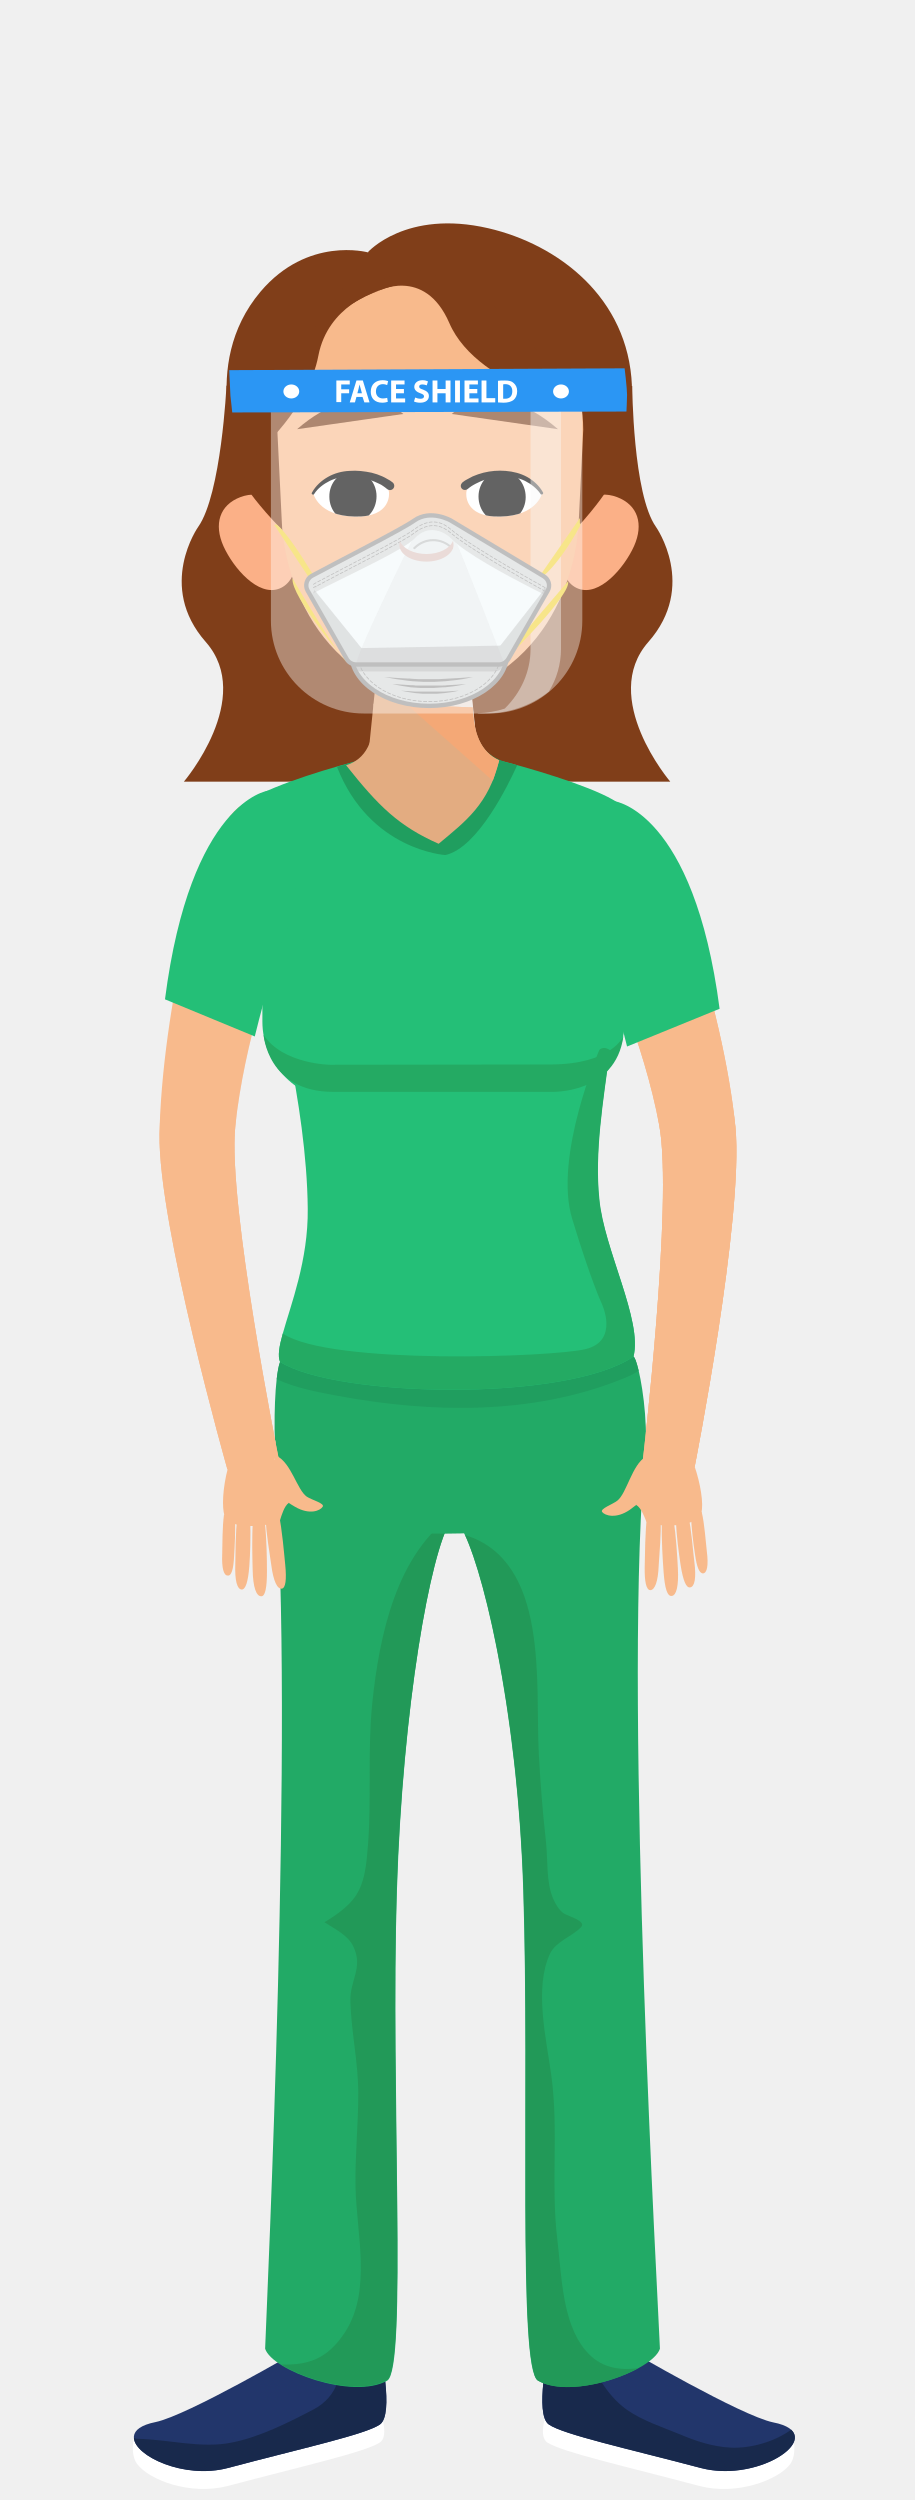
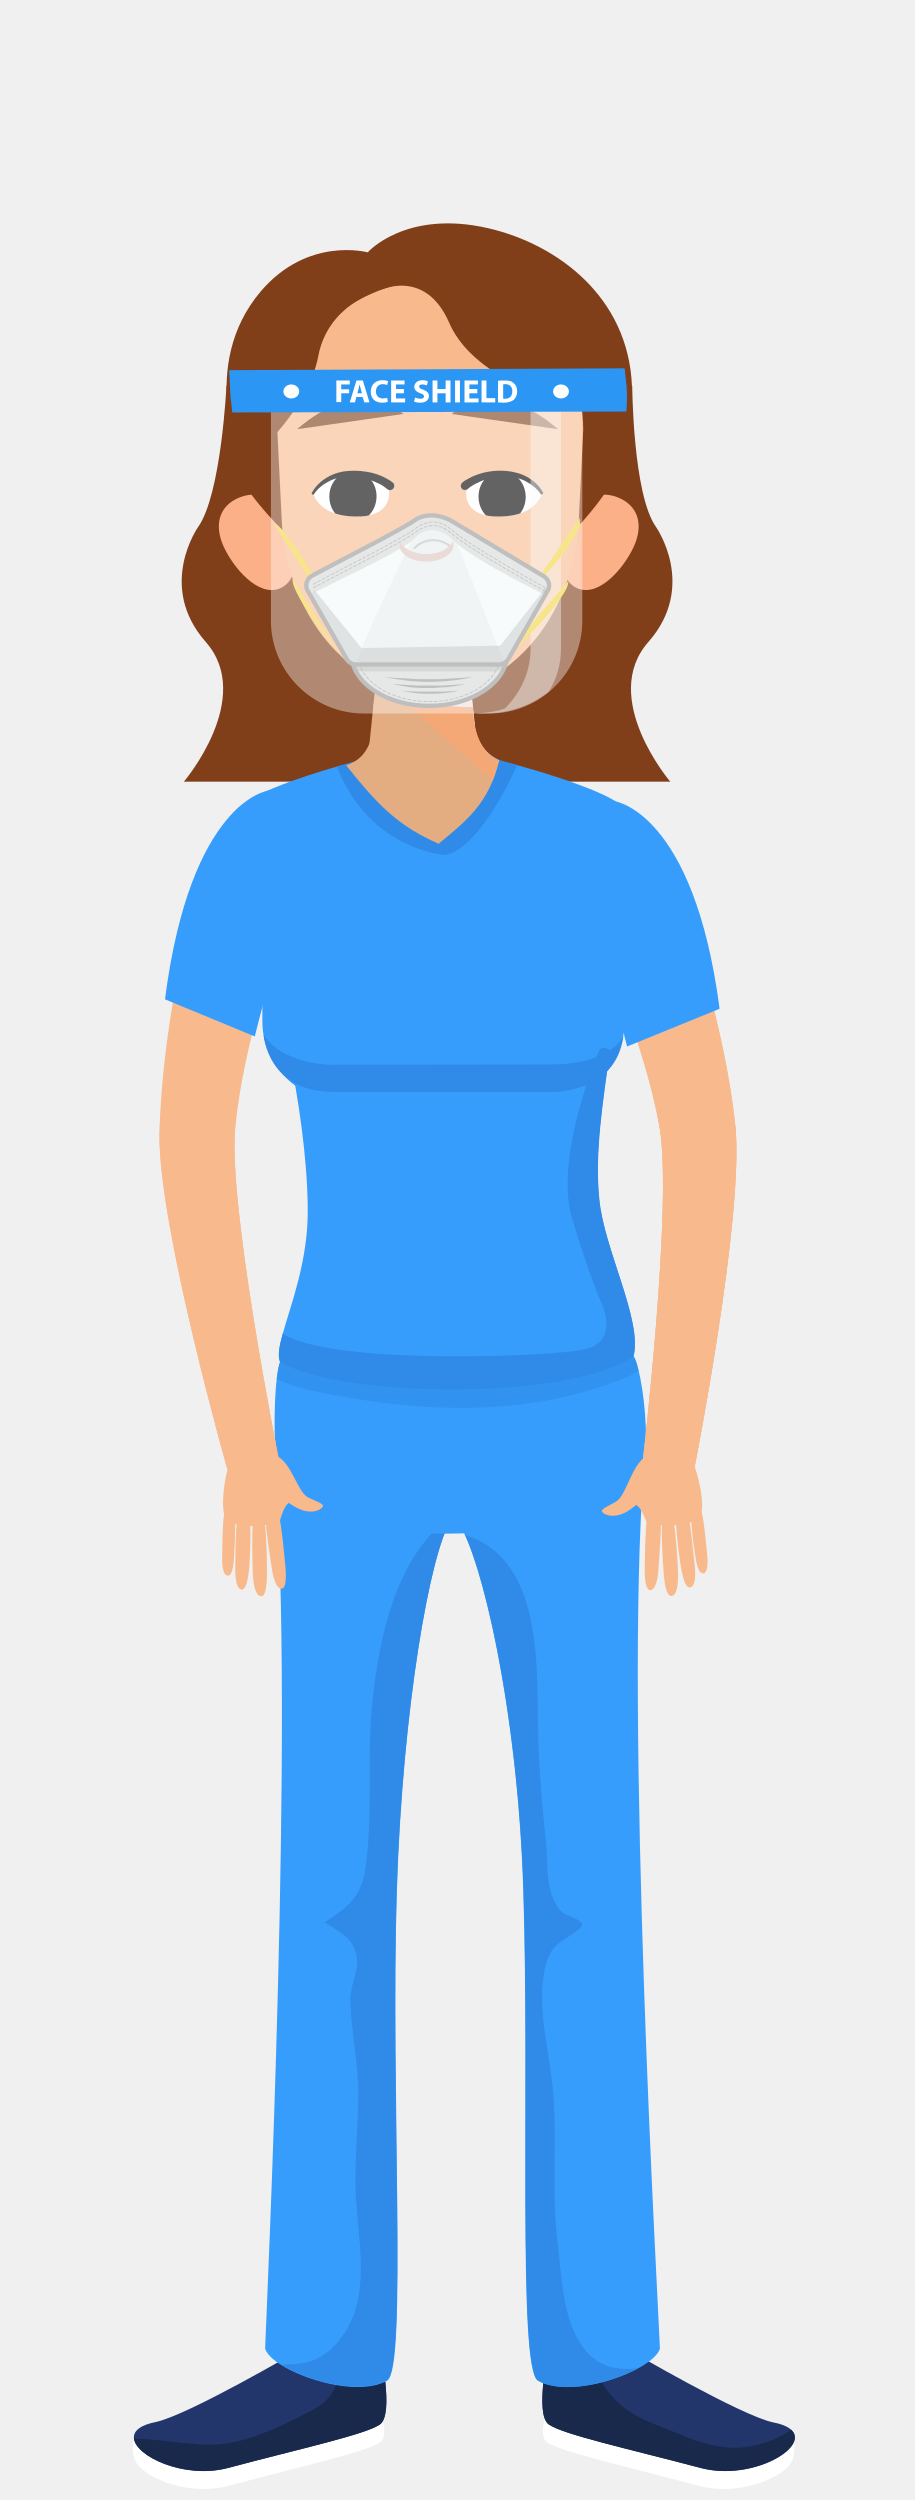
<svg xmlns="http://www.w3.org/2000/svg" xmlns:xlink="http://www.w3.org/1999/xlink" version="1.1" id="Layer_1" x="0px" y="0px" viewBox="0 0 300.5 821.3" style="enable-background:new 0 0 300.5 821.3;" xml:space="preserve">
  <style type="text/css">
	.st0{fill:#F8BA8C;}
	.st1{fill:#FFFFFF;}
	.st2{fill:#22366B;}
	.st3{fill:#18294C;}
- 	.st4{fill:#22AA66;}
- 	.st5{fill:#229958;}
- 	.st6{fill:#209E5F;}
+ 	.st4{fill:#369DFD;}
+ 	.st5{fill:#2F8BE7;}
+ 	.st6{opacity:0.6;fill:#2F8BE7;}
	.st7{fill:#803E19;}
	.st8{fill:#FBB087;}
- 	.st9{fill:#F4A876;}
+ 	.st9{fill:none;}
	.st10{fill:#E3AC81;}
	.st11{fill:#EBE0DA;}
	.st12{clip-path:url(#SVGID_2_);}
	.st13{clip-path:url(#SVGID_4_);}
	.st14{fill:#793B16;}
- 	.st15{fill:#24BF77;}
- 	.st16{fill:#24AA63;}
- 	.st17{fill:#EADBD5;}
- 	.st18{opacity:0.39;fill:#FFFFFF;enable-background:new    ;}
- 	.st19{opacity:0.42;fill:#F9F9F9;enable-background:new    ;}
- 	.st20{fill:#2B96F4;}
- 	.st21{fill:#F7E589;}
- 	.st22{fill:#E6E8E8;}
- 	.st23{fill:none;stroke:#BFBFBF;stroke-width:1.433;stroke-miterlimit:10;}
- 	.st24{fill:none;stroke:#BFBFBF;stroke-width:0.249;stroke-miterlimit:10;stroke-dasharray:0,0.498,1.246,0,0,0;}
- 	.st25{opacity:0.4;fill:#BFBFBF;enable-background:new    ;}
- 	.st26{fill:none;stroke:#BFBFBF;stroke-width:0.239;stroke-miterlimit:10;stroke-dasharray:1.194,0,0,0;}
- 	.st27{fill:none;stroke:#BFBFBF;stroke-width:0.239;stroke-miterlimit:10;stroke-dasharray:0,0.468,1.194,0,0,0;}
- 	.st28{fill:#BFBFBF;}
- 	.st29{fill:#F7FBFC;}
- 	.st30{opacity:0.3;}
- 	.st31{opacity:0.4;clip-path:url(#SVGID_6_);fill:#BFBFBF;enable-background:new    ;}
- 	.st32{opacity:0.5;}
- 	.st33{fill:#EADBD8;}
+ 	.st15{fill:#EADBD5;}
+ 	.st16{fill:#F4A876;}
+ 	.st17{opacity:0.39;fill:#FFFFFF;enable-background:new    ;}
+ 	.st18{opacity:0.42;fill:#F9F9F9;enable-background:new    ;}
+ 	.st19{fill:#2B96F4;}
+ 	.st20{fill:#F7E589;}
+ 	.st21{fill:#E6E8E8;}
+ 	.st22{fill:none;stroke:#BFBFBF;stroke-width:1.433;stroke-miterlimit:10;}
+ 	.st23{fill:none;stroke:#BFBFBF;stroke-width:0.249;stroke-miterlimit:10;stroke-dasharray:0,0.498,1.246,0,0,0;}
+ 	.st24{opacity:0.4;fill:#BFBFBF;enable-background:new    ;}
+ 	.st25{fill:none;stroke:#BFBFBF;stroke-width:0.239;stroke-miterlimit:10;stroke-dasharray:1.194,0,0,0;}
+ 	.st26{fill:none;stroke:#BFBFBF;stroke-width:0.239;stroke-miterlimit:10;stroke-dasharray:0,0.468,1.194,0,0,0;}
+ 	.st27{fill:#BFBFBF;}
+ 	.st28{fill:#F7FBFC;}
+ 	.st29{opacity:0.3;}
+ 	.st30{opacity:0.4;clip-path:url(#SVGID_6_);fill:#BFBFBF;enable-background:new    ;}
+ 	.st31{opacity:0.5;}
+ 	.st32{fill:#EADBD8;}
</style>
  <g id="BACKGROUND">
</g>
  <g id="OBJECT">
    <path class="st0" d="M228.2,481.9l-17-2.4c0,0,10-84.7,5.4-109.7c-5.1-27.7-17.9-55.3-17.9-55.3s-6.9-55.1,6.3-49.7   s32.8,66.9,36.6,105.5C244.4,400,228.2,481.9,228.2,481.9z" />
    <g>
      <g>
        <g>
          <g>
            <path class="st1" d="M74.8,816.7c24.4-6.5,45.1-11.1,50-14.3c3.3-2.2-0.1-10.7-0.1-10.7L98.4,778L44,800.8c0,0-1.3,5.4,1,8.6       C48.9,814.7,62.5,819.9,74.8,816.7z" />
            <path class="st1" d="M229.8,816.7c-24.4-6.5-45.1-11.1-50-14.3c-3.3-2.2,0.1-10.7,0.1-10.7l26.3-13.7l54.4,22.9       c0,0,1.3,5.4-1,8.6C255.7,814.7,242.1,819.9,229.8,816.7z" />
            <path class="st2" d="M230.3,810.8c-24.4-6.5-45.2-11-50-14.3s0-24.9,0-24.9l26.4,0.5c0,0,36.7,21.5,47.3,23.7       C273.1,799.5,250,815.9,230.3,810.8z" />
            <path class="st3" d="M259.9,798.2c-5.4,4-13.4,6.2-19.8,5.9c-5.9-0.3-11.4-2.1-16.8-4.4c-5.6-2.3-12.3-4.5-17.3-8       c-7.2-5.1-10.4-12.9-15.2-19.9l-10.5-0.2c0,0-4.8,21.5,0,24.9c4.8,3.3,25.6,7.9,50,14.3C247,815.2,266.2,804,259.9,798.2z" />
            <path class="st4" d="M151.2,501.4c6.7,10.5,18.8,58.9,20.7,119.6c2.1,65.5-1.9,157.2,4.8,161.1c11.3,6.4,37.8-3.3,40.1-10.5       c-0.5-13.9-11.7-207.7-5.3-288.7C174.1,461.1,136,477.4,151.2,501.4z" />
            <path class="st5" d="M192.4,772.2c-7.8-9.2-7.9-25-9.3-36.4c-2.2-18.1,0.5-35.9-2-54.1c-1.6-11.8-5.7-28.6-0.4-39.9       c1.9-4,7.4-5.7,10.2-8.7c1.9-2-4.3-3.6-5.5-4.4c-1.7-1-2.9-3.2-3.7-5c-2.3-5.4-1.7-12.5-2.3-18.3c-1.1-9.8-1.9-19.7-2.4-29.5       c-1.2-22.8,3.6-63-24.2-71.6c6.9,14.8,17.4,60.5,19.2,116.7c2.1,65.5-1.9,157.2,4.8,161.1c8,4.6,23.7,1,32.9-4.1       C203.3,778.8,197.2,777.9,192.4,772.2z" />
            <path class="st2" d="M74.8,810.8c24.4-6.5,45.2-11,50-14.3s0-24.9,0-24.9L98.4,772c0,0-36.7,21.5-47.3,23.7       C32,799.5,55.2,815.9,74.8,810.8z" />
            <path class="st3" d="M124.8,771.6l-14,0.3c2.4,7.1,0.2,15.5-7.9,19.7c-8.2,4.3-17.6,9-26.6,10.8c-10.1,2.1-20.8-1-31-1.2       c-0.5,0-0.9-0.1-1.3-0.3c0.2,5.9,16.4,13.7,30.8,9.9c24.4-6.5,45.2-11,50-14.3C129.6,793.1,124.8,771.6,124.8,771.6z" />
            <path class="st4" d="M148.1,499.5c-6.7,10.5-15.8,60.8-17.7,121.5c-2.1,65.5,3.5,157.2-3.2,161.1c-11.3,6.4-37.8-3.3-40.1-10.5       c0.5-14.3,9.7-207.4,3.2-288.8C127.8,461,163.3,475.6,148.1,499.5z" />
            <path class="st5" d="M148.1,499.5c0.5-0.8,0.9-1.5,1.3-2.3c-19.2,13-24.8,40.2-27.1,62.3c-1.6,15.6-0.2,31-1.4,46.5       c-0.5,6.1-0.9,13.2-5,18.1c-2.6,3.1-5.9,5.3-9.3,7.4c3.5,2.3,7.8,4.3,9.5,8c3.3,7-1.2,11-1,18c0.3,10.1,2.6,20.1,2.6,30.3       c0,10.3-1.1,20.5-0.9,30.8c0.3,15.1,5.4,33.8-3.4,47.5c-6,9.2-12.5,10.9-21,10.7c8.9,5.6,26.2,10,34.7,5.1       c6.7-3.8,1.1-95.6,3.2-161.1C132.3,560.3,141.4,510.1,148.1,499.5z" />
            <path class="st4" d="M211.6,482.9c-3.2,26.1-117,27.9-120.2,4.9c-1.5-10.9-1.5-26-0.5-34.8c0.3-2.4,0.6-4.3,1.1-5.6       c2-6,112.9-18.2,116.1-1.7c0.4,0,1,1.7,1.7,4.5C211.4,457,213.2,470.4,211.6,482.9z" />
            <path class="st6" d="M209.8,450.3c-1.7,1.2-3.6,2-5.6,2.8c-29.4,11.8-62.5,11.2-93.6,5.4c-6.3-1.2-13.5-2.5-19.7-5.4       c0.3-2.4,0.6-4.3,1.1-5.6c2-6,112.9-18.2,116.1-1.7C208.5,445.7,209.1,447.4,209.8,450.3z" />
            <g>
              <path class="st7" d="M74.4,126.7c0,0-1.7,35.7-9.3,46.4c0,0-13.7,19.4,2.5,37.8s-7.2,45.9-7.2,45.9H139V122.1L74.4,126.7z" />
              <path class="st7" d="M207.7,126.8c0,0,0.2,35.6,7.8,46.3c0,0,13.7,19.4-2.5,37.8s7.2,45.9,7.2,45.9h-78.5V122.1L207.7,126.8z" />
              <path class="st7" d="M203.4,137.9c0,34.8-28.2,62.9-62.9,62.9s-62.9-28.2-62.9-62.9c0-34.8,28.2-57.6,62.9-57.6        S203.4,103.1,203.4,137.9z" />
              <g>
                <g>
                  <g>
                    <path class="st8" d="M95.6,171.9c3.2,7.2,3,18.9-3.9,21.5s-15-6.7-18.3-14c-3.2-7.2-1.3-13.5,5.6-16.1           C85.9,160.7,92.4,164.6,95.6,171.9z" />
                  </g>
                </g>
                <line class="st9" x1="81.1" y1="172" x2="92.6" y2="181.1" />
              </g>
              <g>
                <g>
                  <g>
                    <path class="st8" d="M186.1,171.9c-3.2,7.2-3,18.9,3.9,21.5s15-6.7,18.3-14c3.2-7.2,1.3-13.5-5.6-16.1           C195.8,160.7,189.3,164.6,186.1,171.9z" />
                  </g>
                </g>
                <line class="st9" x1="201.8" y1="172" x2="190.3" y2="181.1" />
              </g>
              <path class="st7" d="M198.4,162.5c0,0-25.1,37-57,37s-58.8-37-58.8-37c0-30.6,26.9-74,58.8-74S198.4,131.8,198.4,162.5z" />
              <g>
                <polygon class="st10" points="124.7,211.6 117.4,283.5 160.5,283.5 153.1,210.9        " />
                <polygon class="st11" points="123.7,223.8 157.2,249.7 153.6,214.9        " />
              </g>
              <g>
                <g>
                  <path id="XMLID_15_" class="st0" d="M141.4,92.3L141.4,92.3c-26.7,0-50.3,23.4-50.3,48.9l1.5,30.6c0,0,0.6,43.4,41.7,56.6          c4.6,1.5,9.5,1.5,14.1,0c41.2-13.2,41.7-56.6,41.7-56.6l1.5-30.6C191.7,115.7,168.1,92.3,141.4,92.3z" />
                </g>
              </g>
              <g>
                <g>
                  <g>
                    <g>
                      <path id="XMLID_14_" class="st1" d="M153.2,161.8c0,0,0.1-6.5,12.5-5.6c11.1,0.8,12.4,5.8,12.4,5.8s-1.6,7.5-13.8,7.7            C152.1,170,153.2,161.8,153.2,161.8z" />
                    </g>
                    <g>
-                       <defs>
-                         <path id="SVGID_1_" d="M153.2,161.8c0,0,0.1-6.5,12.5-5.6c11.1,0.8,12.4,5.8,12.4,5.8s-1.6,7.5-13.8,7.7             C152.1,170,153.2,161.8,153.2,161.8z" />
-                       </defs>
-                       <clipPath id="SVGID_2_">
-                         <use xlink:href="#SVGID_1_" style="overflow:visible;" />
-                       </clipPath>
-                       <path class="st12" d="M172.7,163.3c0,4.6-3.5,8.4-7.8,8.3c-4.3,0-7.7-3.8-7.7-8.5c0-4.6,3.5-8.4,7.8-8.3            C169.3,154.8,172.7,158.6,172.7,163.3z" />
+                       <g>
+                         <defs>
+                           <path id="SVGID_1_" d="M153.2,161.8c0,0,0.1-6.5,12.5-5.6c11.1,0.8,12.4,5.8,12.4,5.8s-1.6,7.5-13.8,7.7              C152.1,170,153.2,161.8,153.2,161.8z" />
+                         </defs>
+                         <clipPath id="SVGID_2_">
+                           <use xlink:href="#SVGID_1_" style="overflow:visible;" />
+                         </clipPath>
+                         <path class="st12" d="M172.7,163.3c0,4.6-3.5,8.4-7.8,8.3c-4.3,0-7.7-3.8-7.7-8.5c0-4.6,3.5-8.4,7.8-8.3             C169.3,154.8,172.7,158.6,172.7,163.3z" />
+                       </g>
                    </g>
                  </g>
                  <g>
                    <path d="M151.9,158.5c0.6-0.5,1.1-0.8,1.7-1.1c0.6-0.3,1.1-0.6,1.7-0.9c1.2-0.5,2.3-0.9,3.5-1.2c2.4-0.6,4.9-0.8,7.3-0.6           c2.5,0.2,4.9,0.8,7.1,2c2.1,1.2,4,2.9,5.2,5.1c0.1,0.2,0,0.5-0.2,0.6s-0.5,0.1-0.6-0.1l0,0c-1.2-1.8-3.1-3.3-5.1-4.3           s-4.3-1.4-6.5-1.4s-4.5,0.4-6.6,1c-1.1,0.3-2.1,0.8-3.1,1.3c-0.5,0.3-1,0.5-1.4,0.8s-0.9,0.6-1.2,0.9l0,0           c-0.6,0.5-1.5,0.5-2-0.1S151.3,159.1,151.9,158.5C151.9,158.6,151.9,158.5,151.9,158.5z" />
                  </g>
                </g>
                <g>
                  <g>
                    <g>
                      <path id="XMLID_13_" class="st1" d="M127.8,161.8c0,0-0.1-6.5-12.5-5.6c-11.1,0.8-12.4,5.8-12.4,5.8s1.5,7.5,13.7,7.7            C128.8,170,127.8,161.8,127.8,161.8z" />
                    </g>
                    <g>
-                       <defs>
-                         <path id="SVGID_3_" d="M127.8,161.8c0,0-0.1-6.5-12.5-5.6c-11.1,0.8-12.4,5.8-12.4,5.8s1.5,7.5,13.7,7.7             C128.8,170,127.8,161.8,127.8,161.8z" />
-                       </defs>
-                       <clipPath id="SVGID_4_">
-                         <use xlink:href="#SVGID_3_" style="overflow:visible;" />
-                       </clipPath>
-                       <path class="st13" d="M108.2,163.2c0,4.6,3.5,8.4,7.8,8.3c4.3,0,7.7-3.8,7.7-8.5c0-4.6-3.5-8.4-7.8-8.3            C111.6,154.8,108.1,158.6,108.2,163.2z" />
+                       <g>
+                         <defs>
+                           <path id="SVGID_3_" d="M127.8,161.8c0,0-0.1-6.5-12.5-5.6c-11.1,0.8-12.4,5.8-12.4,5.8s1.5,7.5,13.7,7.7              C128.8,170,127.8,161.8,127.8,161.8z" />
+                         </defs>
+                         <clipPath id="SVGID_4_">
+                           <use xlink:href="#SVGID_3_" style="overflow:visible;" />
+                         </clipPath>
+                         <path class="st13" d="M108.2,163.2c0,4.6,3.5,8.4,7.8,8.3c4.3,0,7.7-3.8,7.7-8.5c0-4.6-3.5-8.4-7.8-8.3             C111.6,154.8,108.1,158.6,108.2,163.2z" />
+                       </g>
                    </g>
                  </g>
                  <g>
                    <path d="M127.1,160.6c-0.3-0.3-0.8-0.6-1.2-0.9c-0.4-0.3-0.9-0.6-1.4-0.8c-1-0.5-2-0.9-3.1-1.3c-2.1-0.7-4.4-1-6.6-1           s-4.5,0.4-6.5,1.4s-3.9,2.4-5.1,4.3l0,0c-0.1,0.2-0.4,0.3-0.6,0.1c-0.2-0.1-0.3-0.4-0.1-0.6c1.2-2.2,3.1-3.9,5.2-5.1           c2.1-1.2,4.6-1.9,7.1-2c2.5-0.2,4.9,0.1,7.3,0.6c1.2,0.3,2.4,0.7,3.5,1.2c0.6,0.3,1.1,0.5,1.7,0.9c0.6,0.3,1.1,0.6,1.7,1.1           c0.6,0.5,0.7,1.4,0.2,2S127.8,161.2,127.1,160.6C127.2,160.7,127.1,160.7,127.1,160.6L127.1,160.6z" />
                  </g>
                </g>
                <path class="st14" d="M148.4,136c0,0,14.2-13.1,34.9,5L148.4,136z" />
                <path class="st14" d="M132.5,136c0,0-14.2-13.1-34.9,5L132.5,136z" />
                <path class="st1" d="M127.5,191.9h27.3c0,0-1.5,8.9-13.7,8.9C128.8,200.8,127.5,191.9,127.5,191.9z" />
              </g>
              <path class="st7" d="M123.7,95.8c0,0-15.9,4.5-19.1,21c-3.3,17.5-19.9,31.7-19.9,31.7s7.1-41.9,7.8-43.2        C93.3,104,123.7,95.8,123.7,95.8z" />
              <path class="st7" d="M123.7,95.8c0,0,15.7-8.6,23.9,10.3c9.6,22.3,49.3,29.4,49.3,29.4S202,109,176.1,98        C150.3,86.9,139.5,86.6,123.7,95.8z" />
              <path class="st7" d="M120.8,82.9c0,0,12.5-14.2,39.7-7.9c22.8,5.3,45.9,22.7,47.1,51.7l-10.3,9.4L157.2,95L120.8,82.9z" />
              <path class="st7" d="M120.8,82.9c0,0-19.7-5.4-35.2,12.9C65,120.2,79.2,152,79.2,152l25.1-45.5L120.8,82.9z" />
            </g>
-             <path class="st15" d="M208.1,445.7c-22.4,15.1-98,13.3-116.1,1.7c-0.8-1.9-0.3-5,0.9-9.3c2.6-9.4,8.4-24.1,8.2-41       c-0.3-34.8-12-76.2-12-76.2s6.4,2.6-0.2-0.6c0-0.1-0.1-0.2-0.1-0.3c-0.1-0.2-0.1-0.4-0.2-0.6c0,0,0,0,0-0.1l0,0       c0-0.1-0.1-0.2-0.1-0.3c-0.2-0.8-0.5-1.7-0.9-2.8c-0.2-0.7-0.4-1.4-0.6-2.1c-0.1-0.2-0.1-0.4-0.2-0.6c-0.1-0.4-0.3-0.8-0.4-1.3       c0,0,0,0,0-0.1l0,0c-1.7-5.6-3.4-11.7-4.8-17.5c-0.2-0.9-0.5-1.9-0.7-2.8c0-0.1,0-0.1,0-0.2c-2.6-10.1-5.1-23.9-3-25.7       c0.3-0.4,0.8-0.8,1.3-1.2l0,0c6-5.2,24.6-11.1,37.3-14.5l0,0c6.9-1.9,21.1-5.3,24.9-6c0,0,12.1,2.7,25,6.2l0,0       c13.5,3.6,32.1,9.5,37.6,14.1l0,0c0.6,0.5,1.1,1,1.4,1.5c1.2,1.8,0.7,9.3-0.3,20.4c-1.1,12.2-2.2,24.5-2.6,36.9       c0,0.2,0,0.3,0,0.4c-0.3,6.9-1.2,14.1-2.2,21.4c-2.2,16.5-5.1,33.5-3.5,48.9C198.4,410.4,211.2,433.9,208.1,445.7z" />
-             <path class="st15" d="M179.2,361.6h-67c-14.3,0-26-11.7-26-26v-4.4c0-14.3,11.7-26,26-26h67c14.3,0,20.2,0.5,20.2,14.8       l5.8,15.5C205.2,349.9,193.5,361.6,179.2,361.6z" />
-             <path class="st16" d="M208.1,445.7c-22.4,15.1-98,13.3-116.1,1.7c-0.8-1.9-0.3-5,0.9-9.3c15.6,10.5,89.3,7.7,99.5,5.1       c11.1-2.7,5.3-14.9,5.3-14.9s-3.5-7.4-9.7-27.8c-6.3-20.4,8.9-55.6,8.9-55.6c1-0.9,2.2-0.8,3.5,0.1       c-2.2,16.5-5.1,33.5-3.5,48.9C198.4,410.4,211.2,433.9,208.1,445.7z" />
-             <path class="st6" d="M169.9,251.4c-2.7,6-12.9,27.2-23.6,29.5c0,0-24.9-1.5-35.6-29c2-0.6,3.9-1.1,5.8-1.6l0,0       c0.2-0.1,0.4-0.2,0.6-0.3c0.1-0.1,0.3-0.2,0.4-0.3c1.3-0.9,3.3-2.5,5.4-5.4c0.1-0.2,0.2-0.3,0.3-0.5c0.2-0.3,0.4-0.6,0.6-1       c0.1-0.2,0.2-0.4,0.3-0.6c0.5-1,0.9-2,1.2-3.2c2.1-0.1,4.6-0.2,7.2-0.3l0,0c7.4-0.2,16.2,0,23.4,1.1c0.7,2.3,1.5,3.9,2.6,5.5       c2.3,3.3,6.3,4.7,7.4,5c0.2,0.1,0.3,0.1,0.3,0.1l0,0C167.6,250.7,168.7,251,169.9,251.4z" />
-             <path class="st17" d="M78.6,338.2c-2.2,8.2-5.1,17.6-9.9,24.7c-1.4,2-2.9,4.9-5.2,6c-4.9,2.5-3.1,5.5,0,8.6       c13,12.9,6.9,31.4,10.3,47.8c2,9.6,4.4,19.2,6.7,28.6c2,7.7,5.6,14.2,10.1,20.4c-3.4-17.8-15.5-82.6-13.3-104.3       c2.9-28,13.3-56.6,13.3-56.6s0-4.4-0.3-10.6c-1.2,2.9-2.5,5.8-3.6,8.7C83.3,320.3,81,329.2,78.6,338.2z" />
+             <path class="st4" d="M208.1,445.7c-22.4,15.1-98,13.3-116.1,1.7c-0.8-1.9-0.3-5,0.9-9.3c2.6-9.4,8.4-24.1,8.2-41       c-0.3-34.8-12-76.2-12-76.2s6.4,2.6-0.2-0.6c0-0.1-0.1-0.2-0.1-0.3c-0.1-0.2-0.1-0.4-0.2-0.6c0,0,0,0,0-0.1l0,0       c0-0.1-0.1-0.2-0.1-0.3c-0.2-0.8-0.5-1.7-0.9-2.8c-0.2-0.7-0.4-1.4-0.6-2.1c-0.1-0.2-0.1-0.4-0.2-0.6c-0.1-0.4-0.3-0.8-0.4-1.3       c0,0,0,0,0-0.1l0,0c-1.7-5.6-3.4-11.7-4.8-17.5c-0.2-0.9-0.5-1.9-0.7-2.8c0-0.1,0-0.1,0-0.2c-2.6-10.1-5.1-23.9-3-25.7       c0.3-0.4,0.8-0.8,1.3-1.2l0,0c6-5.2,24.6-11.1,37.3-14.5l0,0c6.9-1.9,21.1-5.3,24.9-6c0,0,12.1,2.7,25,6.2l0,0       c13.5,3.6,32.1,9.5,37.6,14.1l0,0c0.6,0.5,1.1,1,1.4,1.5c1.2,1.8,0.7,9.3-0.3,20.4c-1.1,12.2-2.2,24.5-2.6,36.9       c0,0.2,0,0.3,0,0.4c-0.3,6.9-1.2,14.1-2.2,21.4c-2.2,16.5-5.1,33.5-3.5,48.9C198.4,410.4,211.2,433.9,208.1,445.7z" />
+             <path class="st4" d="M179.2,361.6h-67c-14.3,0-26-11.7-26-26v-4.4c0-14.3,11.7-26,26-26h67c14.3,0,20.2,0.5,20.2,14.8l5.8,15.5       C205.2,349.9,193.5,361.6,179.2,361.6z" />
+             <path class="st5" d="M208.1,445.7c-22.4,15.1-98,13.3-116.1,1.7c-0.8-1.9-0.3-5,0.9-9.3c15.6,10.5,89.3,7.7,99.5,5.1       c11.1-2.7,5.3-14.9,5.3-14.9s-3.5-7.4-9.7-27.8c-6.3-20.4,8.9-55.6,8.9-55.6c1-0.9,2.2-0.8,3.5,0.1       c-2.2,16.5-5.1,33.5-3.5,48.9C198.4,410.4,211.2,433.9,208.1,445.7z" />
+             <path class="st5" d="M169.9,251.4c-2.7,6-12.9,27.2-23.6,29.5c0,0-24.9-1.5-35.6-29c2-0.6,3.9-1.1,5.8-1.6l0,0       c0.2-0.1,0.4-0.2,0.6-0.3c0.1-0.1,0.3-0.2,0.4-0.3c1.3-0.9,3.3-2.5,5.4-5.4c0.1-0.2,0.2-0.3,0.3-0.5c0.2-0.3,0.4-0.6,0.6-1       c0.1-0.2,0.2-0.4,0.3-0.6c0.5-1,0.9-2,1.2-3.2c2.1-0.1,4.6-0.2,7.2-0.3l0,0c7.4-0.2,16.2,0,23.4,1.1c0.7,2.3,1.5,3.9,2.6,5.5       c2.3,3.3,6.3,4.7,7.4,5c0.2,0.1,0.3,0.1,0.3,0.1l0,0C167.6,250.7,168.7,251,169.9,251.4z" />
+             <path class="st15" d="M78.6,338.2c-2.2,8.2-5.1,17.6-9.9,24.7c-1.4,2-2.9,4.9-5.2,6c-4.9,2.5-3.1,5.5,0,8.6       c13,12.9,6.9,31.4,10.3,47.8c2,9.6,4.4,19.2,6.7,28.6c2,7.7,5.6,14.2,10.1,20.4c-3.4-17.8-15.5-82.6-13.3-104.3       c2.9-28,13.3-56.6,13.3-56.6s0-4.4-0.3-10.6c-1.2,2.9-2.5,5.8-3.6,8.7C83.3,320.3,81,329.2,78.6,338.2z" />
          </g>
        </g>
        <path class="st0" d="M228.2,481.9l-17-2.4c0,0,10-84.7,5.4-109.7c-5.1-27.7-17.9-55.3-17.9-55.3s-6.9-55.1,6.3-49.7     s32.8,66.9,36.6,105.5C244.4,400,228.2,481.9,228.2,481.9z" />
        <path class="st0" d="M74.7,482.7l16.8-3.8c0,0-16.8-83.6-14.2-108.9c2.9-28,13.3-56.6,13.3-56.6s1.3-55.2-11.3-48.7     c-12.7,6.5-26.2,69.1-26.9,107.8C51.9,402.4,74.7,482.7,74.7,482.7z" />
      </g>
    </g>
-     <path class="st15" d="M87.9,259.8c0,0-25.3,3.4-33.7,68.5l29.5,12.2c0,0,8.4-34.6,12.5-37.6C100.4,299.9,91.5,258.6,87.9,259.8z" />
-     <path class="st15" d="M201.8,263.2c0,0,26.1,3.1,34.6,68.2L206,343.8c0,0-8.4-34.6-12.5-37.6C189.4,303.3,198.3,262,201.8,263.2z" />
+     <path class="st4" d="M87.9,259.8c0,0-25.3,3.4-33.7,68.5l29.5,12.2c0,0,8.4-34.6,12.5-37.6C100.4,299.9,91.5,258.6,87.9,259.8z" />
+     <path class="st4" d="M201.8,263.2c0,0,26.1,3.1,34.6,68.2L206,343.8c0,0-8.4-34.6-12.5-37.6C189.4,303.3,198.3,262,201.8,263.2z" />
    <path class="st0" d="M74.7,482.7l16.8-3.8c0,0-16.8-83.6-14.2-108.9c2.9-28-24.2-36.3-24.9,2.5C51.9,402.4,74.7,482.7,74.7,482.7z" />
    <g>
      <path class="st0" d="M230.4,497c1.6-5.7-4.1-27.2-11.2-26.3c-4,0.5-10.4,16.1-10.2,23.7c1.6,0.9,2.7,3.9,3.3,5.4    C213,501.4,228.8,502.7,230.4,497z" />
      <path class="st0" d="M218,516.4c-0.3-4.1-0.7-10.6-0.6-16.3c1.3-0.1,2.6-0.4,3.9-0.8c0.8,5.3,1.2,12,1.4,16c0.3,5.8-0.5,8.8-2,9    C219.2,524.5,218.4,521.8,218,516.4z" />
      <path class="st0" d="M223.6,514.2c-0.6-3.9-1.4-9.9-1.6-15.3c1.3-0.1,2.9-0.6,4.1-1.1c1.1,4.9,1.5,11.4,2,15.2    c0.7,5.5,0.1,8.3-1.4,8.5C225.4,521.7,224.4,519.2,223.6,514.2z" />
      <path class="st0" d="M228.3,510.5c-0.5-3.3-1.2-8.5-1.3-13c1.1-0.1,2.5-0.5,3.5-0.9c1,4.2,1.3,9.7,1.7,13c0.6,4.7,0.1,7.1-1.2,7.3    C229.7,516.9,228.9,514.8,228.3,510.5z" />
      <path class="st0" d="M211.8,514.6c0.1-3.9,0.1-11.4,0.8-16.7c1.3,0.1,3.2,1.3,4.4,1c0.3,5-0.4,11.5-0.6,15.3    c-0.2,5.5-1.3,8.2-2.8,8.2C212.3,522.3,211.7,519.6,211.8,514.6z" />
      <path class="st0" d="M202.8,493c3.1-2.4,4.8-11.8,9.4-14.5c0.7,1.1,5.2,7.3,6.1,8.1c-3.8,3.3-8.3,7.2-11.4,9.4    c-4.5,3.1-8.2,1.9-9.1,0.7C197.1,495.6,201.3,494.2,202.8,493z" />
    </g>
    <g>
      <path class="st0" d="M73.8,498c-2-5.5,1.7-26.7,9-27.1c4-0.2,11.7,15.3,12.1,22.8c-1.5,1-2.4,4.1-2.9,5.7    C91.4,500.9,75.8,503.5,73.8,498z" />
      <path class="st0" d="M87.7,516.3c0-4.1-0.1-10.7-0.7-16.3c-1.3,0-2.6-0.1-3.9-0.5c-0.4,5.3-0.2,12-0.1,16.1    c0.1,5.9,1.2,8.8,2.8,8.8C87.1,524.5,87.7,521.7,87.7,516.3z" />
      <path class="st0" d="M81.9,514.6c0.3-3.9,0.5-10,0.3-15.3c-1.3,0-3-0.4-4.2-0.8c-0.7,5-0.6,11.5-0.7,15.3    c-0.2,5.5,0.6,8.3,2.1,8.4C80.7,522.2,81.5,519.6,81.9,514.6z" />
      <path class="st0" d="M76.9,511.3c0.2-3.3,0.5-8.5,0.3-13.1c-1.1,0-2.5-0.3-3.6-0.7c-0.6,4.3-0.5,9.8-0.6,13    c-0.2,4.7,0.5,7.1,1.8,7.1C76,517.8,76.7,515.6,76.9,511.3z" />
      <path class="st0" d="M93.7,514c-0.4-3.9-1-11.4-2.1-16.6c-1.3,0.2-3.1,1.5-4.3,1.4c0.1,5,1.3,11.4,1.8,15.2c0.7,5.5,2,8.1,3.5,7.9    C93.8,521.7,94.2,519,93.7,514z" />
      <path class="st0" d="M100.8,491.7c-3.2-2.2-5.1-11.1-9.9-13.4c-0.6,1.2-5.2,7.4-6.1,8.3c4.1,3,8.8,6.5,12.1,8.4    c4.8,2.8,8.3,1.3,9.1,0C106.8,493.9,102.5,492.8,100.8,491.7z" />
    </g>
    <path class="st0" d="M228.2,481.9l-17-2.4c0,0,10-84.7,5.4-109.7c-5.1-27.7,21.2-38.1,25,0.4C244.4,400,228.2,481.9,228.2,481.9z" />
    <path class="st10" d="M122.7,231.2c1,12.8-2.9,18.3-9,20.2c10.7,13.5,17.3,20,30.4,25.8c9-7.5,16.4-13,19.9-27.4   c-6.3-2.8-8.4-9.3-8.7-17.4L122.7,231.2z" />
-     <path class="st9" d="M133.8,231.6l28.1,24.9l2.1-6.7c-6.3-2.8-8.4-9.3-8.7-17.4L133.8,231.6z" />
-     <path class="st16" d="M86.6,340c0,0,1.3,18.7,22.8,18.7c18.3,0,71.6,0,71.6,0s21.2,0.9,23.8-18.3c0,0-3.8,9.3-24.1,9.3   c-16.8,0-72.3,0.1-72.3,0.1S92.9,349.6,86.6,340z" />
+     <path class="st16" d="M133.8,231.6l28.1,24.9l2.1-6.7c-6.3-2.8-8.4-9.3-8.7-17.4L133.8,231.6z" />
+     <path class="st5" d="M86.6,340c0,0,1.3,18.7,22.8,18.7c18.3,0,71.6,0,71.6,0s21.2,0.9,23.8-18.3c0,0-3.8,9.3-24.1,9.3   c-16.8,0-72.3,0.1-72.3,0.1S92.9,349.6,86.6,340z" />
    <g>
      <g>
        <g>
-           <path class="st18" d="M160.8,234.4h-41.3c-16.8,0-30.5-13.7-30.5-30.5v-82.2h102.3v82.2C191.3,220.7,177.7,234.4,160.8,234.4z" />
-           <path class="st19" d="M184.3,213.1v-91.4h-10v91.4c0,7.6-3.2,14.5-8.5,19.7c-2.8,0.9-5.7,1.4-8.8,1.5c0,0,0,0-0.1,0.1h2.3      c8.1,0,15.4-2.7,21.1-7.2C182.9,223,184.3,218.2,184.3,213.1z" />
-           <path class="st20" d="M205.8,135.2l-129.5,0.3l-0.6-5.5l-0.4-8.4l129.9-0.6c0,0,0.8,6.6,0.8,8.7      C206,131.2,205.8,135.2,205.8,135.2z" />
+           <path class="st17" d="M160.8,234.4h-41.3c-16.8,0-30.5-13.7-30.5-30.5v-82.2h102.3v82.2C191.3,220.7,177.7,234.4,160.8,234.4z" />
+           <path class="st18" d="M184.3,213.1v-91.4h-10v91.4c0,7.6-3.2,14.5-8.5,19.7c-2.8,0.9-5.7,1.4-8.8,1.5c0,0,0,0-0.1,0.1h2.3      c8.1,0,15.4-2.7,21.1-7.2C182.9,223,184.3,218.2,184.3,213.1z" />
+           <path class="st19" d="M205.8,135.2l-129.5,0.3l-0.6-5.5l-0.4-8.4l129.9-0.6c0,0,0.8,6.6,0.8,8.7      C206,131.2,205.8,135.2,205.8,135.2z" />
          <g>
            <ellipse class="st1" cx="95.7" cy="128.6" rx="2.6" ry="2.3" />
            <ellipse class="st1" cx="184.3" cy="128.6" rx="2.6" ry="2.3" />
          </g>
        </g>
        <g>
          <path class="st1" d="M110.5,125h4.4v1.3h-2.8v1.6h2.6v1.3h-2.6v2.9h-1.6V125z" />
          <path class="st1" d="M117.1,130.4l-0.5,1.8h-1.7l2.2-7.2h2.1l2.2,7.2h-1.7l-0.6-1.8H117.1z M118.9,129.2l-0.4-1.5      c-0.1-0.4-0.3-1-0.4-1.4l0,0c-0.1,0.4-0.2,1-0.3,1.4l-0.4,1.5H118.9z" />
          <path class="st1" d="M127.4,132c-0.3,0.1-1,0.3-1.8,0.3c-2.5,0-3.8-1.5-3.8-3.6c0-2.5,1.7-3.8,3.9-3.8c0.8,0,1.5,0.2,1.8,0.3      l-0.3,1.3c-0.3-0.1-0.8-0.3-1.4-0.3c-1.3,0-2.3,0.8-2.3,2.4c0,1.4,0.9,2.3,2.3,2.3c0.5,0,1-0.1,1.4-0.2L127.4,132z" />
          <path class="st1" d="M132.7,129.2h-2.6v1.7h3v1.3h-4.6V125h4.4v1.3h-2.8v1.5h2.6L132.7,129.2L132.7,129.2z" />
          <path class="st1" d="M136.4,130.6c0.4,0.2,1.1,0.4,1.8,0.4s1.1-0.3,1.1-0.8c0-0.4-0.3-0.7-1.2-1c-1.2-0.4-2-1.1-2-2.1      c0-1.2,1-2.2,2.7-2.2c0.8,0,1.4,0.2,1.8,0.4l-0.4,1.3c-0.3-0.1-0.8-0.3-1.5-0.3s-1,0.3-1,0.7c0,0.5,0.4,0.7,1.3,1      c1.3,0.5,1.9,1.1,1.9,2.1c0,1.2-0.9,2.2-2.9,2.2c-0.8,0-1.6-0.2-2-0.4L136.4,130.6z" />
          <path class="st1" d="M143.7,125v2.8h2.7V125h1.6v7.2h-1.6v-3h-2.7v3h-1.6V125H143.7z" />
          <path class="st1" d="M151.1,125v7.2h-1.6V125H151.1z" />
          <path class="st1" d="M156.8,129.2h-2.6v1.7h3v1.3h-4.6V125h4.4v1.3h-2.8v1.5h2.6L156.8,129.2L156.8,129.2z" />
          <path class="st1" d="M158.2,125h1.6v5.8h2.9v1.4h-4.5V125z" />
          <path class="st1" d="M163.6,125.1c0.6-0.1,1.4-0.1,2.2-0.1c1.4,0,2.3,0.2,2.9,0.8c0.7,0.6,1.2,1.4,1.2,2.7      c0,1.4-0.5,2.3-1.2,2.9c-0.8,0.6-1.9,0.9-3.3,0.9c-0.8,0-1.4-0.1-1.8-0.1L163.6,125.1L163.6,125.1z M165.3,131      c0.1,0,0.4,0,0.6,0c1.5,0,2.4-0.8,2.4-2.5c0-1.5-0.9-2.3-2.3-2.3c-0.4,0-0.6,0-0.7,0.1V131z" />
        </g>
      </g>
      <g>
        <g>
-           <path class="st21" d="M106.8,197.5c4.2,4.7-10-20.3-15.7-25c-0.7-0.5-1,0.1-1,0.1l0.4,0.4C90.5,173,104.9,195.2,106.8,197.5z" />
-           <path class="st21" d="M178.3,187.8c-3.7,5.1,4.1,0.1,12.2-14.9c0.4-0.8,0-1,0-1v-1.7C190.5,170.2,180,185.4,178.3,187.8z" />
-           <path class="st21" d="M186.6,191c0,0-17.5,20.2-18.9,22.7c-1.4,2.6-0.3,1.6-0.3,1.6S187.9,195.1,186.6,191z" />
+           <path class="st20" d="M106.8,197.5c4.2,4.7-10-20.3-15.7-25c-0.7-0.5-1,0.1-1,0.1l0.4,0.4C90.5,173,104.9,195.2,106.8,197.5z" />
+           <path class="st20" d="M178.3,187.8c-3.7,5.1,4.1,0.1,12.2-14.9c0.4-0.8,0-1,0-1v-1.7C190.5,170.2,180,185.4,178.3,187.8z" />
+           <path class="st20" d="M186.6,191c0,0-17.5,20.2-18.9,22.7c-1.4,2.6-0.3,1.6-0.3,1.6S187.9,195.1,186.6,191z" />
          <g>
-             <path class="st22" d="M179.9,194.2l-0.8,1.4l-12.1,21c-0.6,1.1-1.8,1.8-3.1,1.8H117c-1.3,0-2.5-0.7-3.1-1.8l-12-21l-0.8-1.4       c-1-1.7-0.4-3.9,1.4-4.9c8.1-4.4,29.3-15.1,33.7-18.2c5.3-3.8,12,0,12,0l30.5,18.3C180.3,190.3,180.9,192.5,179.9,194.2z" />
+             <path class="st21" d="M179.9,194.2l-0.8,1.4l-12.1,21c-0.6,1.1-1.8,1.8-3.1,1.8H117c-1.3,0-2.5-0.7-3.1-1.8l-12-21l-0.8-1.4       c-1-1.7-0.4-3.9,1.4-4.9c8.1-4.4,29.3-15.1,33.7-18.2c5.3-3.8,12,0,12,0l30.5,18.3C180.3,190.3,180.9,192.5,179.9,194.2z" />
+             <ellipse class="st21" cx="141" cy="214.7" rx="25.6" ry="17.2" />
            <ellipse class="st22" cx="141" cy="214.7" rx="25.6" ry="17.2" />
-             <ellipse class="st23" cx="141" cy="214.7" rx="25.6" ry="17.2" />
-             <ellipse class="st24" cx="141" cy="214.7" rx="23.5" ry="15.8" />
-             <path class="st25" d="M162.6,220.6h-44.3c-1,0-1.9-0.8-1.9-1.9l0,0c0-1,0.8-1.9,1.9-1.9h44.3c1,0,1.9,0.8,1.9,1.9h0.9       C165.3,219.7,163.6,220.6,162.6,220.6z" />
-             <g>
-               <g>
-                 <path class="st26" d="M102.9,192c0.3-0.2,0.7-0.4,1-0.6" />
-                 <path class="st27" d="M103.9,191.4c8.9-4.8,28.2-14.4,32.2-17.5c5.5-4.2,9.6-2.1,12,0c7,6,31.1,19.2,31.6,19.5" />
-               </g>
-             </g>
-             <g>
-               <g>
-                 <path class="st26" d="M102.9,193.1c0.3-0.2,0.7-0.4,1-0.6" />
-                 <path class="st27" d="M103.9,192.6c8.9-4.8,28.2-14.4,32.2-17.5c5.5-4.2,9.6-2.1,12,0c7,6,31.1,19.2,31.6,19.5" />
-               </g>
-             </g>
-             <g>
-               <path class="st28" d="M126.2,222.4c2.5,0.2,4.9,0.4,7.4,0.5c0.6,0,1.2,0,1.8,0.1l1.8,0.1h1.8h1.8h1.8h1.8l1.8-0.1        c0.6,0,1.2-0.1,1.8-0.1c2.5-0.1,4.9-0.3,7.4-0.5c-2.4,0.6-4.9,1-7.3,1.2c-0.6,0.1-1.2,0.1-1.8,0.2l-1.8,0.1l-1.8,0.1h-1.8        h-1.8l-1.8-0.1l-1.8-0.1c-0.6-0.1-1.2-0.1-1.8-0.2C131.1,223.3,128.7,222.9,126.2,222.4z" />
-             </g>
-             <g>
-               <path class="st28" d="M128.9,224.7c2,0.1,4.1,0.3,6.1,0.4c0.5,0,1,0,1.5,0.1h1.5h1.5h1.5h1.5h1.5h1.5c0.5,0,1,0,1.5-0.1        c2-0.1,4.1-0.2,6.1-0.4c-2,0.5-4,0.8-6.1,1c-0.5,0.1-1,0.1-1.5,0.1l-1.5,0.1l-1.5,0.1H141h-1.5l-1.5,0l-1.5-0.1        c-0.5,0-1-0.1-1.5-0.1C132.9,225.5,130.9,225.2,128.9,224.7z" />
-             </g>
-             <g>
-               <path class="st28" d="M131.7,226.9c1.6,0.1,3.1,0.2,4.7,0.3c0.4,0,0.8,0,1.2,0h1.2h1.2h1.2h1.2h1.2h1.2c0.4,0,0.8,0,1.2,0        c1.6-0.1,3.1-0.2,4.7-0.3c-1.5,0.4-3.1,0.6-4.7,0.8c-0.4,0-0.8,0.1-1.2,0.1l-1.2,0.1h-1.2h-1.2H140h-1.2l-1.2-0.1        c-0.4,0-0.8-0.1-1.2-0.1C134.8,227.5,133.3,227.2,131.7,226.9z" />
-             </g>
-             <path class="st29" d="M179.1,195.5l-12.1,21c-0.6,1.1-1.8,1.8-3.1,1.8H117c-1.3,0-2.5-0.7-3.1-1.8l-12-21       c0.2-0.1,0.4-0.3,0.6-0.4c1.1-0.6,2.5-1.3,4.1-2.1c9.7-4.9,26.5-12.7,29.6-16.1c4.4-4.8,9.7-2.3,12,0       c4.4,4.7,18.4,12.2,25.8,16c2.8,1.4,4.7,2.4,4.7,2.4C178.8,195.3,179,195.4,179.1,195.5z" />
-             <g class="st30">
-               <g>
-                 <defs>
-                   <path id="SVGID_5_" d="M135.2,177.8c0,0-18.1,36.7-18.2,40.5c-0.1,3.9,48.6-0.5,48.6-0.5s-15-38.7-15.5-39.1          s-5.6-13.9-5.6-13.9s-6.2,2.1-6.5,3.4S134,174.1,135.2,177.8z" />
-                 </defs>
-                 <clipPath id="SVGID_6_">
-                   <use xlink:href="#SVGID_5_" style="overflow:visible;" />
-                 </clipPath>
-                 <path class="st31" d="M179.1,195.5l-12.1,21c-0.6,1.1-1.8,1.8-3.1,1.8H117c-1.3,0-2.5-0.7-3.1-1.8l-12-21         c0.2-0.1,0.4-0.3,0.6-0.4c8.1-4.4,30-14.3,33.7-18.2c4.4-4.8,9.7-2.3,12,0c6.1,6.5,30.5,18.3,30.5,18.3         C178.8,195.3,179,195.4,179.1,195.5z" />
-               </g>
-             </g>
-             <g class="st32">
-               <path class="st28" d="M136.2,180.4c-0.1,0-0.2,0-0.3-0.1c-0.2-0.1-0.2-0.4,0-0.5c1.7-1.7,4-2.7,6.4-2.7l0,0        c2.4,0,4.7,1,6.4,2.7c0.1,0.2,0.1,0.4,0,0.5c-0.2,0.1-0.4,0.1-0.5,0c-1.5-1.6-3.6-2.5-5.9-2.5c-2.2,0-4.3,0.9-5.9,2.5        C136.4,180.4,136.3,180.4,136.2,180.4z" />
-             </g>
-             <path class="st25" d="M178.6,195.2c0.3,0.2,0.3,0.5,0.2,0.8L167,216.5c-0.6,1.1-1.8,1.8-3.1,1.8H117c-1.3,0-2.5-0.7-3.1-1.8       L102.2,196c-0.2-0.3-0.1-0.6,0.2-0.8c0,0,0.1,0,0.1-0.1c1-0.6,0.6-2.1,1.9-2.8c0.3-0.1-1.3,1.3-1.1,1.5l15.2,18.8       c0.1,0.2,0.3,0.3,0.5,0.3l45.1-0.8c0.2,0,0.4-0.1,0.5-0.3l13.9-17.8c0.1-0.3,0.1-1,0.4-0.9       C181.4,194.4,178.6,195.2,178.6,195.2L178.6,195.2z" />
-             <path class="st23" d="M101.1,194.1l12.8,22.4c0.6,1.1,1.8,1.8,3.1,1.8h46.9c1.3,0,2.4-0.7,3.1-1.8l12.9-22.4       c1-1.7,0.4-3.8-1.3-4.8L148.1,171c0,0-6.6-3.8-12,0c-4.4,3.1-25.6,13.8-33.7,18.2C100.7,190.2,100.1,192.4,101.1,194.1z" />
+             <ellipse class="st23" cx="141" cy="214.7" rx="23.5" ry="15.8" />
+             <path class="st24" d="M162.6,220.6h-44.3c-1,0-1.9-0.8-1.9-1.9l0,0c0-1,0.8-1.9,1.9-1.9h44.3c1,0,1.9,0.8,1.9,1.9h0.9       C165.3,219.7,163.6,220.6,162.6,220.6z" />
+             <g>
+               <g>
+                 <path class="st25" d="M102.9,192c0.3-0.2,0.7-0.4,1-0.6" />
+                 <path class="st26" d="M103.9,191.4c8.9-4.8,28.2-14.4,32.2-17.5c5.5-4.2,9.6-2.1,12,0c7,6,31.1,19.2,31.6,19.5" />
+               </g>
+             </g>
+             <g>
+               <g>
+                 <path class="st25" d="M102.9,193.1c0.3-0.2,0.7-0.4,1-0.6" />
+                 <path class="st26" d="M103.9,192.6c8.9-4.8,28.2-14.4,32.2-17.5c5.5-4.2,9.6-2.1,12,0c7,6,31.1,19.2,31.6,19.5" />
+               </g>
+             </g>
+             <g>
+               <path class="st27" d="M126.2,222.4c2.5,0.2,4.9,0.4,7.4,0.5c0.6,0,1.2,0,1.8,0.1l1.8,0.1h1.8h1.8h1.8h1.8l1.8-0.1        c0.6,0,1.2-0.1,1.8-0.1c2.5-0.1,4.9-0.3,7.4-0.5c-2.4,0.6-4.9,1-7.3,1.2c-0.6,0.1-1.2,0.1-1.8,0.2l-1.8,0.1l-1.8,0.1h-1.8        h-1.8l-1.8-0.1l-1.8-0.1c-0.6-0.1-1.2-0.1-1.8-0.2C131.1,223.3,128.7,222.9,126.2,222.4z" />
+             </g>
+             <g>
+               <path class="st27" d="M128.9,224.7c2,0.1,4.1,0.3,6.1,0.4c0.5,0,1,0,1.5,0.1h1.5h1.5h1.5h1.5h1.5h1.5c0.5,0,1,0,1.5-0.1        c2-0.1,4.1-0.2,6.1-0.4c-2,0.5-4,0.8-6.1,1c-0.5,0.1-1,0.1-1.5,0.1l-1.5,0.1l-1.5,0.1H141h-1.5H138l-1.5-0.1        c-0.5,0-1-0.1-1.5-0.1C132.9,225.5,130.9,225.2,128.9,224.7z" />
+             </g>
+             <g>
+               <path class="st27" d="M131.7,226.9c1.6,0.1,3.1,0.2,4.7,0.3c0.4,0,0.8,0,1.2,0h1.2h1.2h1.2h1.2h1.2h1.2c0.4,0,0.8,0,1.2,0        c1.6-0.1,3.1-0.2,4.7-0.3c-1.5,0.4-3.1,0.6-4.7,0.8c-0.4,0-0.8,0.1-1.2,0.1l-1.2,0.1h-1.2h-1.2H140h-1.2l-1.2-0.1        c-0.4,0-0.8-0.1-1.2-0.1C134.8,227.5,133.3,227.2,131.7,226.9z" />
+             </g>
+             <path class="st28" d="M179.1,195.5l-12.1,21c-0.6,1.1-1.8,1.8-3.1,1.8H117c-1.3,0-2.5-0.7-3.1-1.8l-12-21       c0.2-0.1,0.4-0.3,0.6-0.4c1.1-0.6,2.5-1.3,4.1-2.1c9.7-4.9,26.5-12.7,29.6-16.1c4.4-4.8,9.7-2.3,12,0       c4.4,4.7,18.4,12.2,25.8,16c2.8,1.4,4.7,2.4,4.7,2.4C178.8,195.3,179,195.4,179.1,195.5z" />
+             <g class="st29">
+               <g>
+                 <g>
+                   <defs>
+                     <path id="SVGID_5_" d="M135.2,177.8c0,0-18.1,36.7-18.2,40.5c-0.1,3.9,48.6-0.5,48.6-0.5s-15-38.7-15.5-39.1           s-5.6-13.9-5.6-13.9s-6.2,2.1-6.5,3.4S134,174.1,135.2,177.8z" />
+                   </defs>
+                   <clipPath id="SVGID_6_">
+                     <use xlink:href="#SVGID_5_" style="overflow:visible;" />
+                   </clipPath>
+                   <path class="st30" d="M179.1,195.5l-12.1,21c-0.6,1.1-1.8,1.8-3.1,1.8H117c-1.3,0-2.5-0.7-3.1-1.8l-12-21          c0.2-0.1,0.4-0.3,0.6-0.4c8.1-4.4,30-14.3,33.7-18.2c4.4-4.8,9.7-2.3,12,0c6.1,6.5,30.5,18.3,30.5,18.3          C178.8,195.3,179,195.4,179.1,195.5z" />
+                 </g>
+               </g>
+             </g>
+             <g class="st31">
+               <path class="st27" d="M136.2,180.4c-0.1,0-0.2,0-0.3-0.1c-0.2-0.1-0.2-0.4,0-0.5c1.7-1.7,4-2.7,6.4-2.7l0,0        c2.4,0,4.7,1,6.4,2.7c0.1,0.2,0.1,0.4,0,0.5c-0.2,0.1-0.4,0.1-0.5,0c-1.5-1.6-3.6-2.5-5.9-2.5c-2.2,0-4.3,0.9-5.9,2.5        C136.4,180.4,136.3,180.4,136.2,180.4z" />
+             </g>
+             <path class="st24" d="M178.6,195.2c0.3,0.2,0.3,0.5,0.2,0.8L167,216.5c-0.6,1.1-1.8,1.8-3.1,1.8H117c-1.3,0-2.5-0.7-3.1-1.8       L102.2,196c-0.2-0.3-0.1-0.6,0.2-0.8c0,0,0.1,0,0.1-0.1c1-0.6,0.6-2.1,1.9-2.8c0.3-0.1-1.3,1.3-1.1,1.5l15.2,18.8       c0.1,0.2,0.3,0.3,0.5,0.3l45.1-0.8c0.2,0,0.4-0.1,0.5-0.3l13.9-17.8c0.1-0.3,0.1-1,0.4-0.9       C181.4,194.4,178.6,195.2,178.6,195.2L178.6,195.2z" />
+             <path class="st22" d="M101.1,194.1l12.8,22.4c0.6,1.1,1.8,1.8,3.1,1.8h46.9c1.3,0,2.4-0.7,3.1-1.8l12.9-22.4       c1-1.7,0.4-3.8-1.3-4.8L148.1,171c0,0-6.6-3.8-12,0c-4.4,3.1-25.6,13.8-33.7,18.2C100.7,190.2,100.1,192.4,101.1,194.1z" />
          </g>
        </g>
-         <path class="st21" d="M96.1,190c0,0,14.5,24.9,17.7,27.4C113.7,217.4,95.4,195.9,96.1,190z" />
+         <path class="st20" d="M96.1,190c0,0,14.5,24.9,17.7,27.4C113.7,217.4,95.4,195.9,96.1,190z" />
      </g>
    </g>
-     <path class="st33" d="M140.1,182c-4.2,0-7.8-1.8-8.7-4.3c-0.1,0.4-0.2,0.8-0.2,1.3c0,3.1,4,5.5,8.9,5.5s8.9-2.5,8.9-5.5   c0-0.4-0.1-0.9-0.2-1.3C147.8,180.2,144.3,182,140.1,182z" />
+     <path class="st32" d="M140.1,182c-4.2,0-7.8-1.8-8.7-4.3c-0.1,0.4-0.2,0.8-0.2,1.3c0,3.1,4,5.5,8.9,5.5s8.9-2.5,8.9-5.5   c0-0.4-0.1-0.9-0.2-1.3C147.8,180.2,144.3,182,140.1,182z" />
  </g>
</svg>
